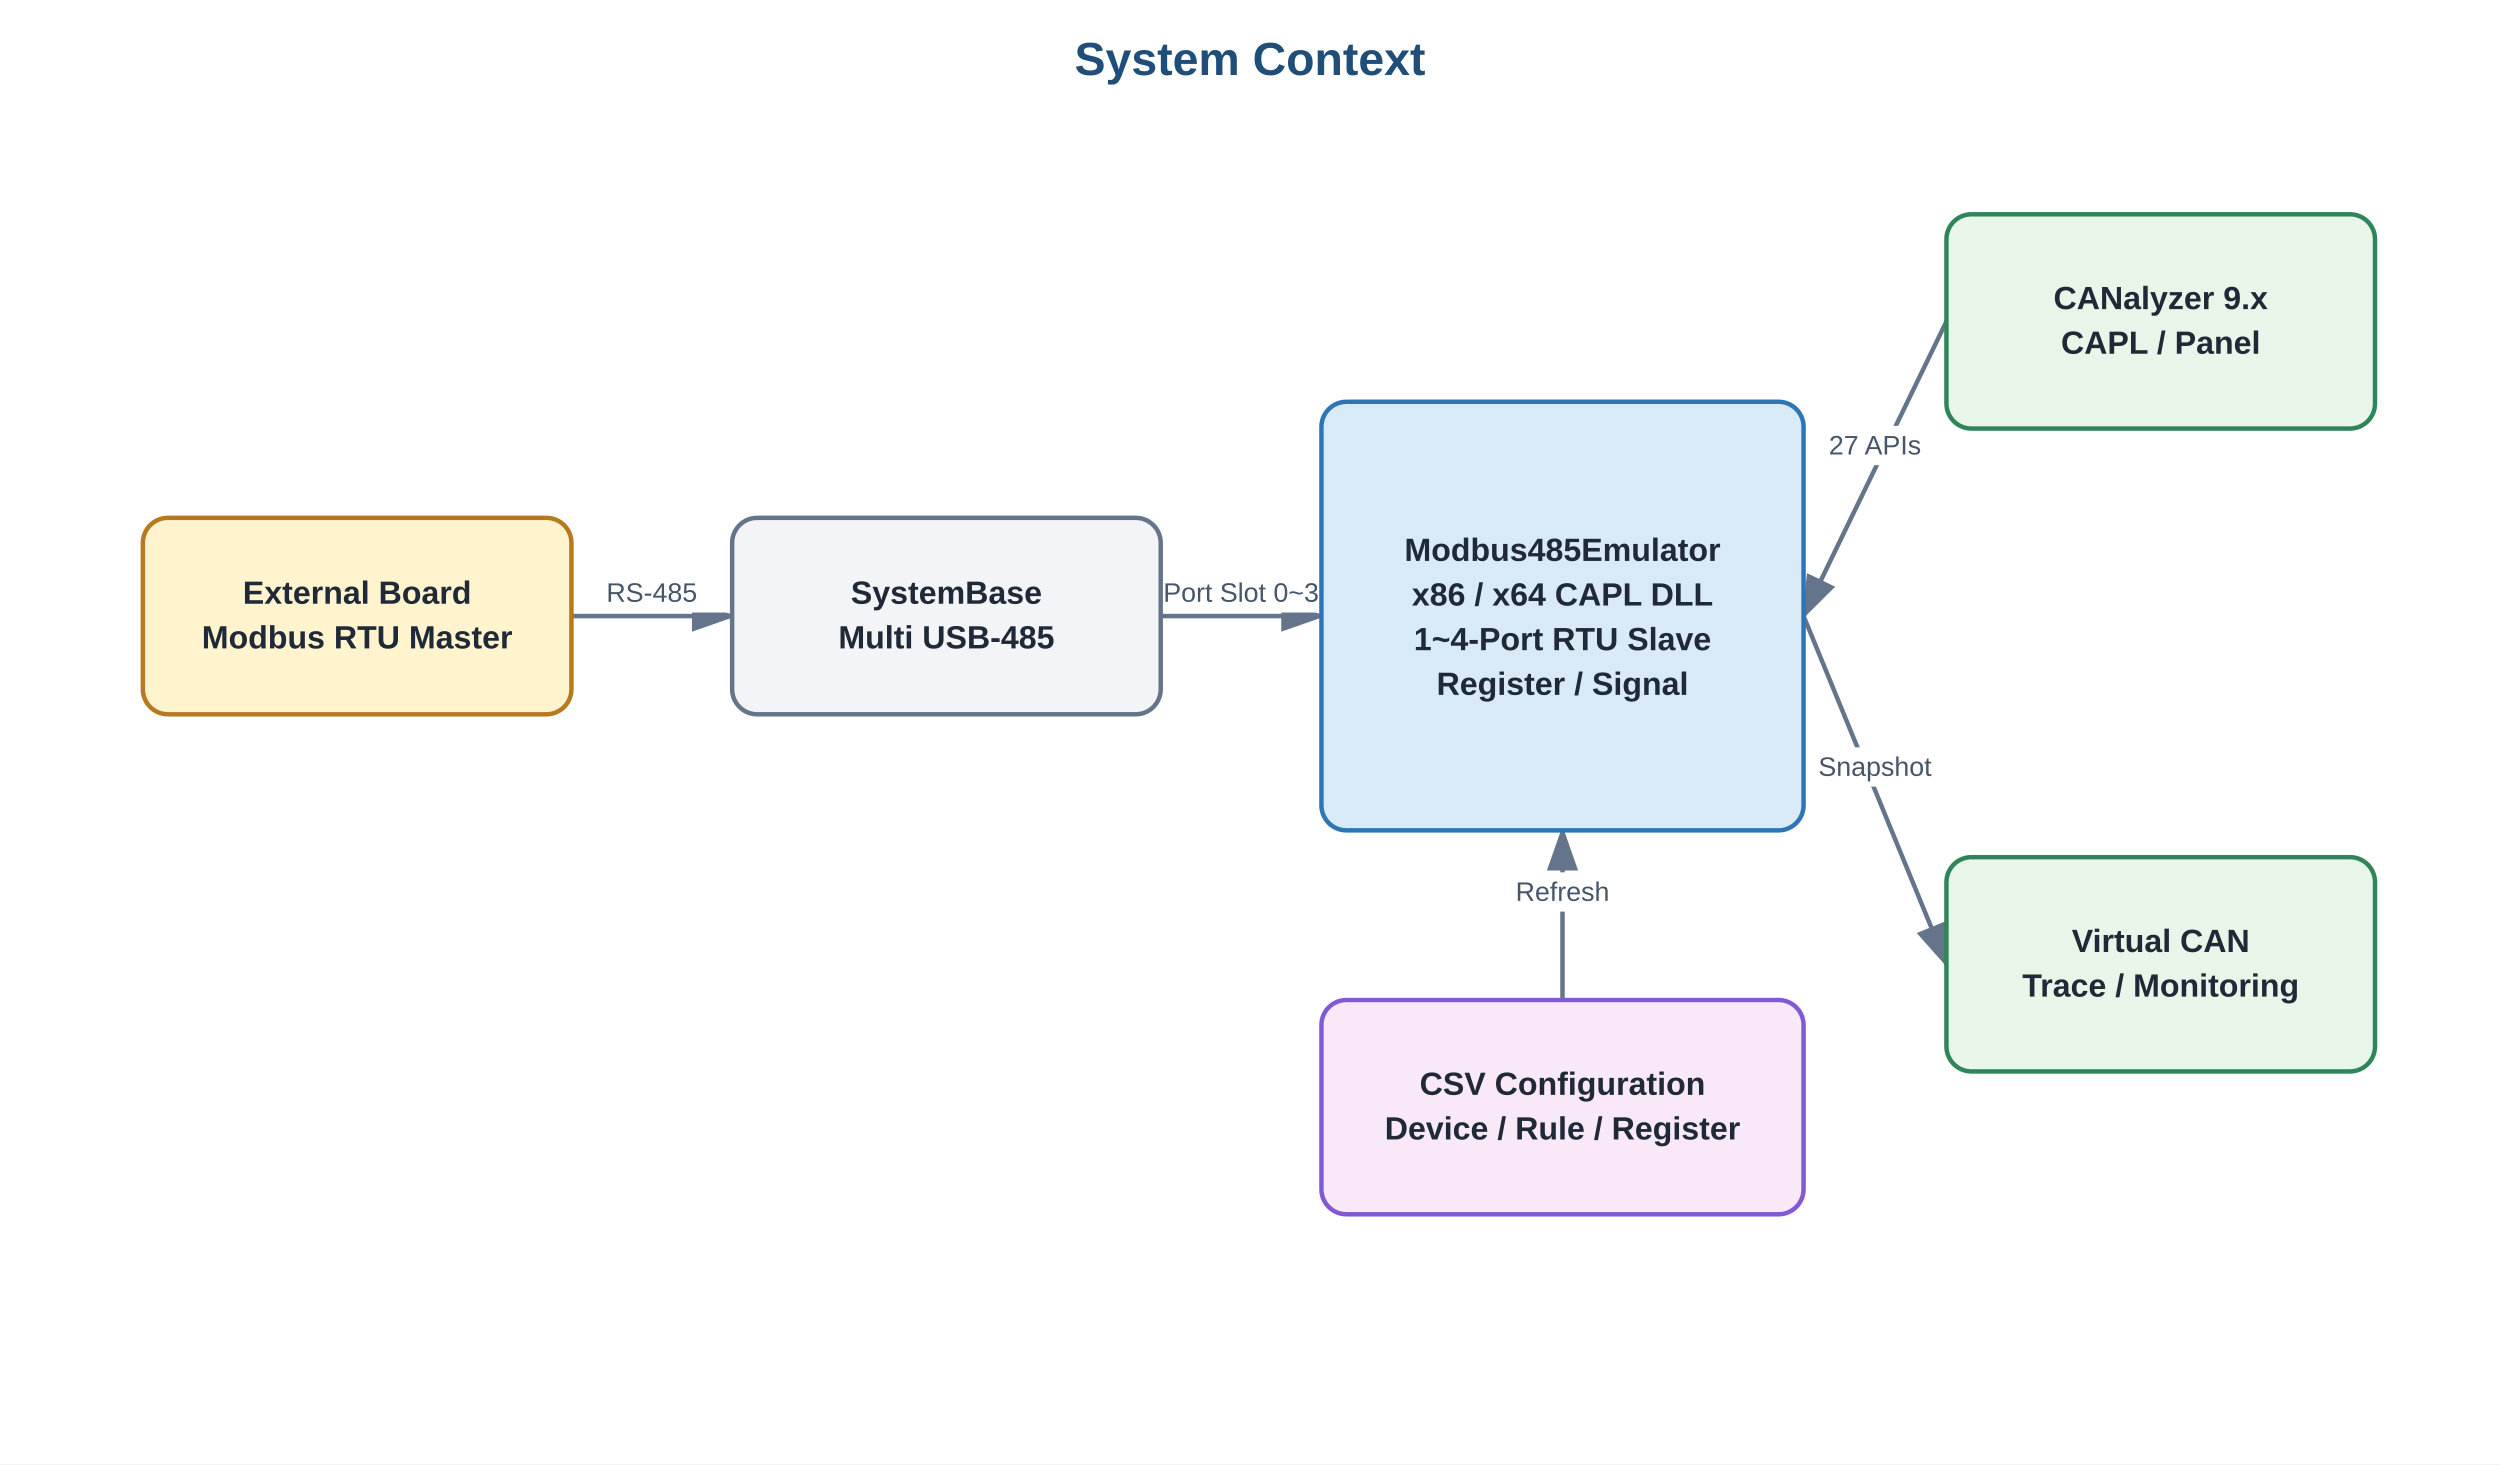
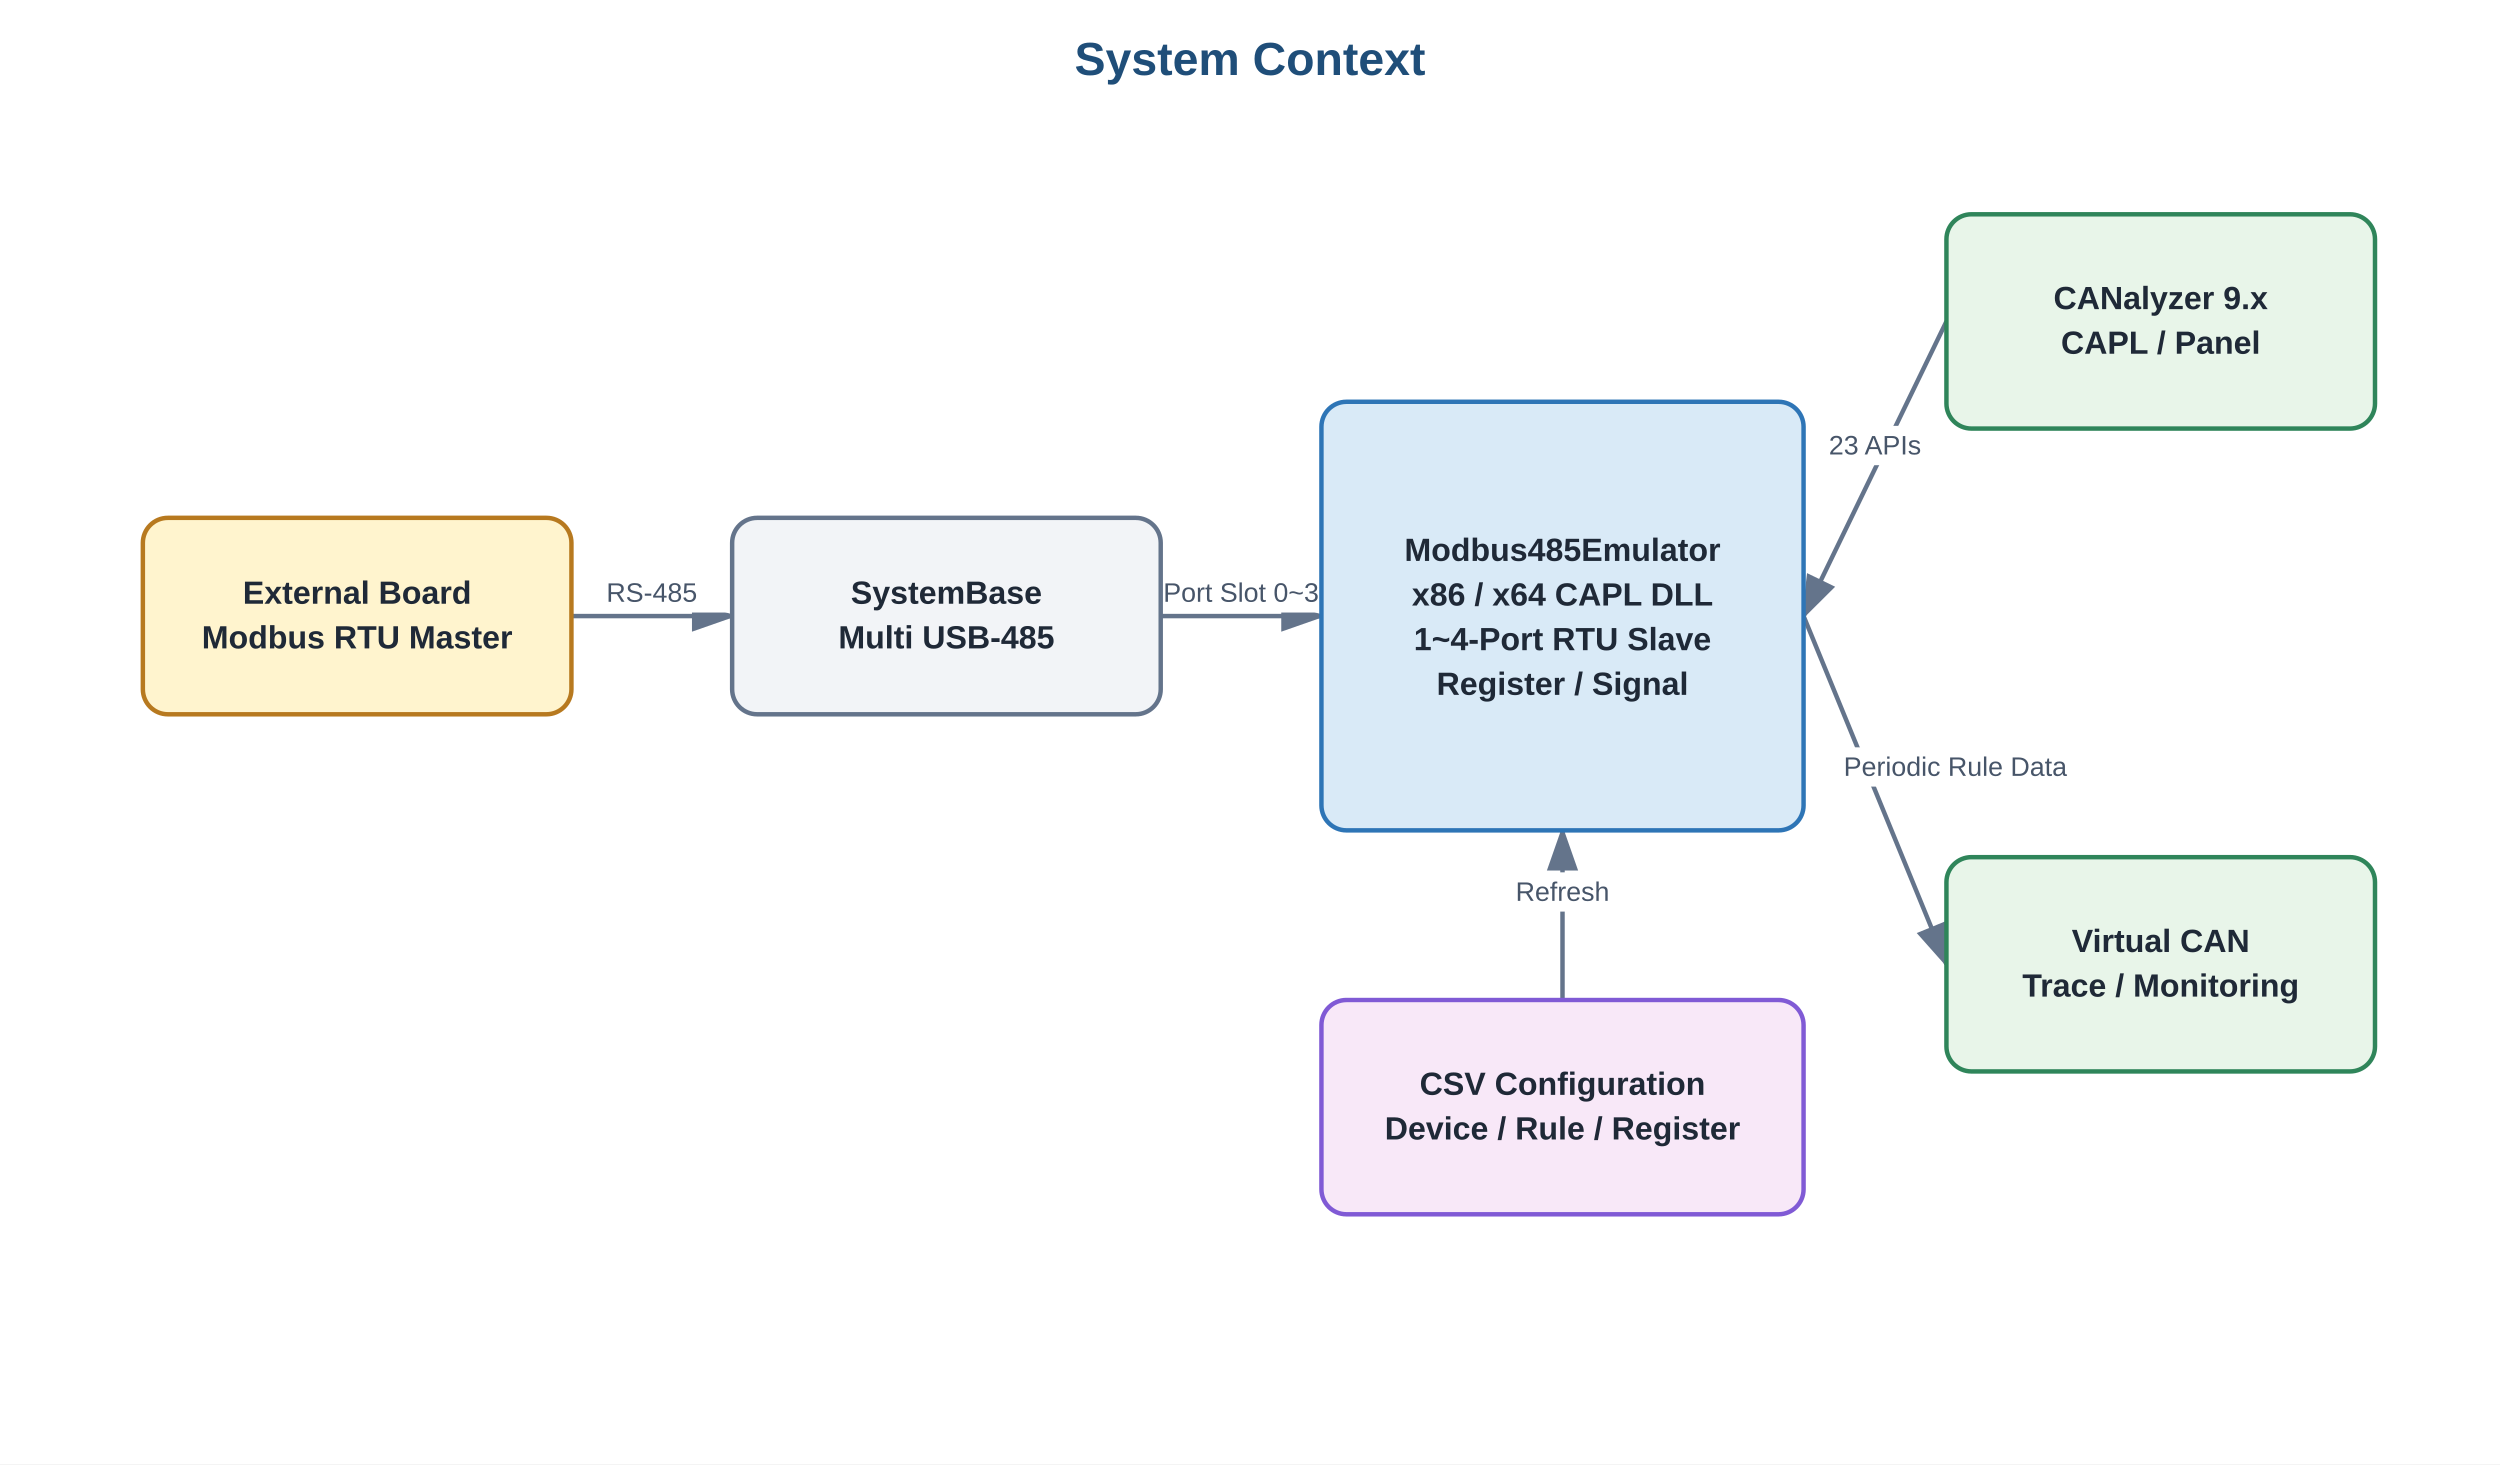
<svg xmlns="http://www.w3.org/2000/svg" width="1400" height="820" viewBox="0 0 1400 820">
  <defs>
    <marker id="arrow" markerWidth="10" markerHeight="7" refX="9" refY="3.5" orient="auto">
      <polygon points="0 0, 10 3.5, 0 7" fill="#64748B" />
    </marker>
  </defs>
  <rect width="1400" height="820" fill="#FFFFFF" />
  <text x="700.0" y="42" text-anchor="middle" font-family="Arial" font-size="26" font-weight="700" fill="#1F4E79">System Context</text>
  <line x1="320" y1="345.0" x2="410" y2="345.0" stroke="#64748B" stroke-width="2.5" marker-end="url(#arrow)" />
  <rect x="295.0" y="321.0" width="140" height="22" rx="5" fill="#FFFFFF" />
  <text x="365.0" y="337.0" text-anchor="middle" font-family="Arial" font-size="15" fill="#475569">RS-485</text>
  <line x1="650" y1="345.0" x2="740" y2="345.0" stroke="#64748B" stroke-width="2.5" marker-end="url(#arrow)" />
  <rect x="625.0" y="321.0" width="140" height="22" rx="5" fill="#FFFFFF" />
  <text x="695.0" y="337.0" text-anchor="middle" font-family="Arial" font-size="15" fill="#475569">Port Slot 0~3</text>
  <line x1="1090" y1="180.0" x2="1010" y2="345.0" stroke="#64748B" stroke-width="2.5" marker-end="url(#arrow)" />
  <rect x="980.0" y="238.5" width="140" height="22" rx="5" fill="#FFFFFF" />
-   <text x="1050.0" y="254.5" text-anchor="middle" font-family="Arial" font-size="15" fill="#475569">27 APIs</text>
+   <text x="1050.0" y="254.5" text-anchor="middle" font-family="Arial" font-size="15" fill="#475569">23 APIs</text>
  <line x1="1010" y1="345.0" x2="1090" y2="540.0" stroke="#64748B" stroke-width="2.5" marker-end="url(#arrow)" />
-   <rect x="980.0" y="418.5" width="140" height="22" rx="5" fill="#FFFFFF" />
-   <text x="1050.0" y="434.5" text-anchor="middle" font-family="Arial" font-size="15" fill="#475569">Snapshot</text>
+   <rect x="1010.0" y="418.5" width="170" height="22" rx="5" fill="#FFFFFF" />
+   <text x="1095.0" y="434.5" text-anchor="middle" font-family="Arial" font-size="15" fill="#475569">Periodic Rule Data</text>
  <line x1="875.0" y1="560" x2="875.0" y2="465" stroke="#64748B" stroke-width="2.5" marker-end="url(#arrow)" />
  <rect x="805.0" y="488.5" width="140" height="22" rx="5" fill="#FFFFFF" />
  <text x="875.0" y="504.5" text-anchor="middle" font-family="Arial" font-size="15" fill="#475569">Refresh</text>
  <rect x="80" y="290" width="240" height="110" rx="14" fill="#FFF4CE" stroke="#B7791F" stroke-width="2.5" />
  <text x="200.0" y="333.0" text-anchor="middle" dominant-baseline="middle" font-family="Arial" font-size="18" font-weight="600" fill="#1F2937">External Board</text>
  <text x="200.0" y="358.0" text-anchor="middle" dominant-baseline="middle" font-family="Arial" font-size="18" font-weight="600" fill="#1F2937">Modbus RTU Master</text>
  <rect x="410" y="290" width="240" height="110" rx="14" fill="#F2F4F7" stroke="#64748B" stroke-width="2.5" />
  <text x="530.0" y="333.0" text-anchor="middle" dominant-baseline="middle" font-family="Arial" font-size="18" font-weight="600" fill="#1F2937">SystemBase</text>
  <text x="530.0" y="358.0" text-anchor="middle" dominant-baseline="middle" font-family="Arial" font-size="18" font-weight="600" fill="#1F2937">Multi USB-485</text>
  <rect x="740" y="225" width="270" height="240" rx="14" fill="#D9EAF7" stroke="#2E75B6" stroke-width="2.5" />
  <text x="875.0" y="309.0" text-anchor="middle" dominant-baseline="middle" font-family="Arial" font-size="18" font-weight="600" fill="#1F2937">Modbus485Emulator</text>
  <text x="875.0" y="334.0" text-anchor="middle" dominant-baseline="middle" font-family="Arial" font-size="18" font-weight="600" fill="#1F2937">x86 / x64 CAPL DLL</text>
  <text x="875.0" y="359.0" text-anchor="middle" dominant-baseline="middle" font-family="Arial" font-size="18" font-weight="600" fill="#1F2937">1~4-Port RTU Slave</text>
  <text x="875.0" y="384.0" text-anchor="middle" dominant-baseline="middle" font-family="Arial" font-size="18" font-weight="600" fill="#1F2937">Register / Signal</text>
  <rect x="1090" y="120" width="240" height="120" rx="14" fill="#E8F5E9" stroke="#2F855A" stroke-width="2.5" />
  <text x="1210.0" y="168.0" text-anchor="middle" dominant-baseline="middle" font-family="Arial" font-size="18" font-weight="600" fill="#1F2937">CANalyzer 9.x</text>
  <text x="1210.0" y="193.0" text-anchor="middle" dominant-baseline="middle" font-family="Arial" font-size="18" font-weight="600" fill="#1F2937">CAPL / Panel</text>
  <rect x="1090" y="480" width="240" height="120" rx="14" fill="#E8F5E9" stroke="#2F855A" stroke-width="2.5" />
  <text x="1210.0" y="528.0" text-anchor="middle" dominant-baseline="middle" font-family="Arial" font-size="18" font-weight="600" fill="#1F2937">Virtual CAN</text>
  <text x="1210.0" y="553.0" text-anchor="middle" dominant-baseline="middle" font-family="Arial" font-size="18" font-weight="600" fill="#1F2937">Trace / Monitoring</text>
  <rect x="740" y="560" width="270" height="120" rx="14" fill="#F8E8F8" stroke="#805AD5" stroke-width="2.5" />
  <text x="875.0" y="608.0" text-anchor="middle" dominant-baseline="middle" font-family="Arial" font-size="18" font-weight="600" fill="#1F2937">CSV Configuration</text>
  <text x="875.0" y="633.0" text-anchor="middle" dominant-baseline="middle" font-family="Arial" font-size="18" font-weight="600" fill="#1F2937">Device / Rule / Register</text>
</svg>
